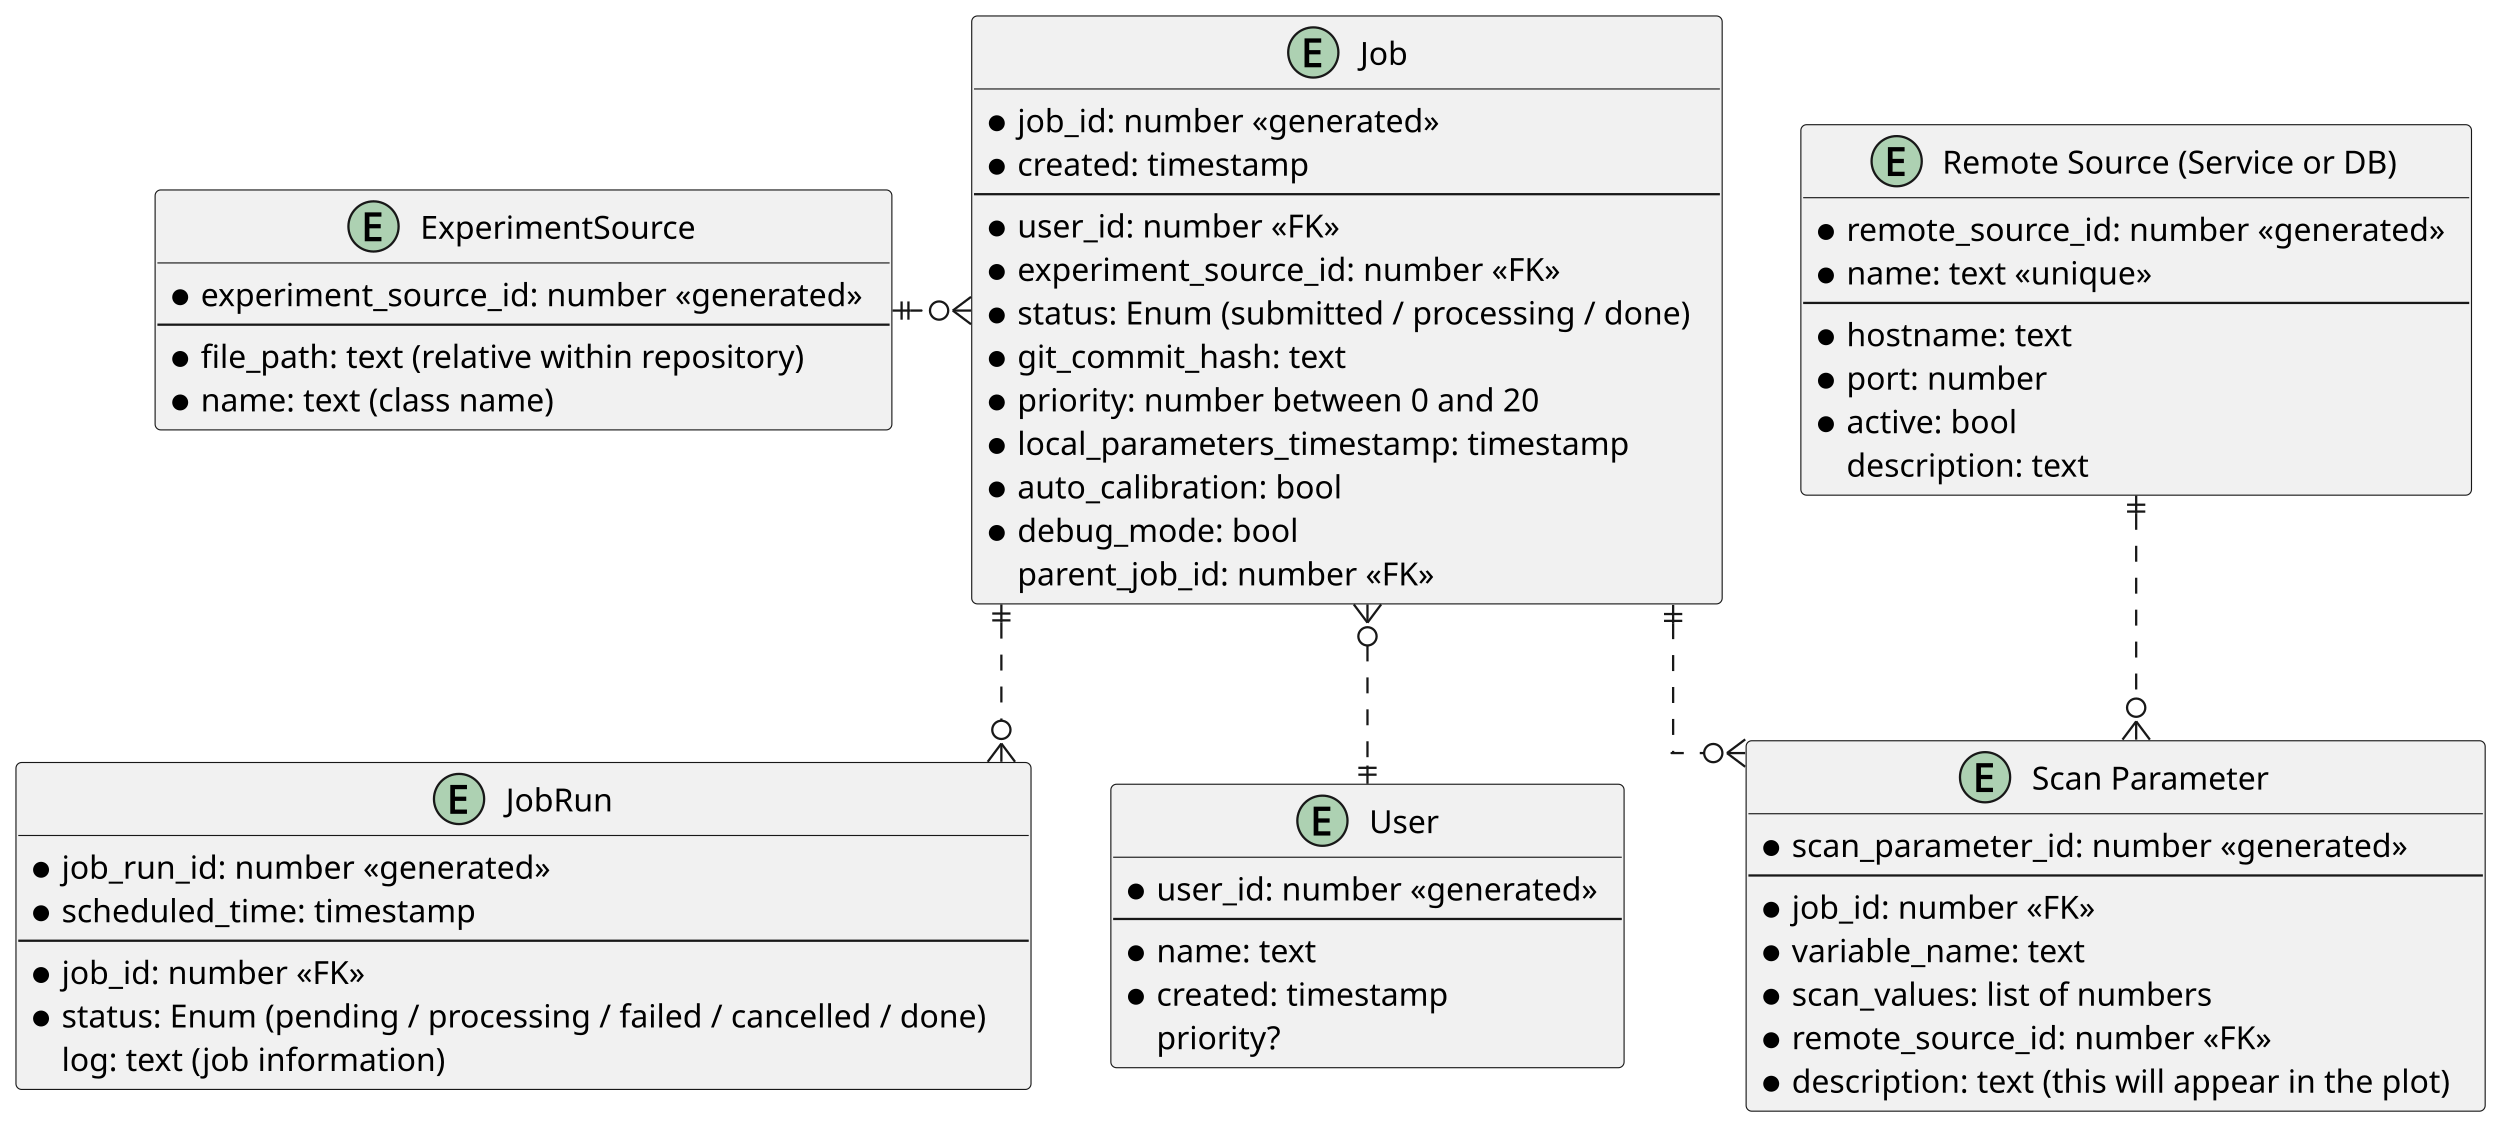
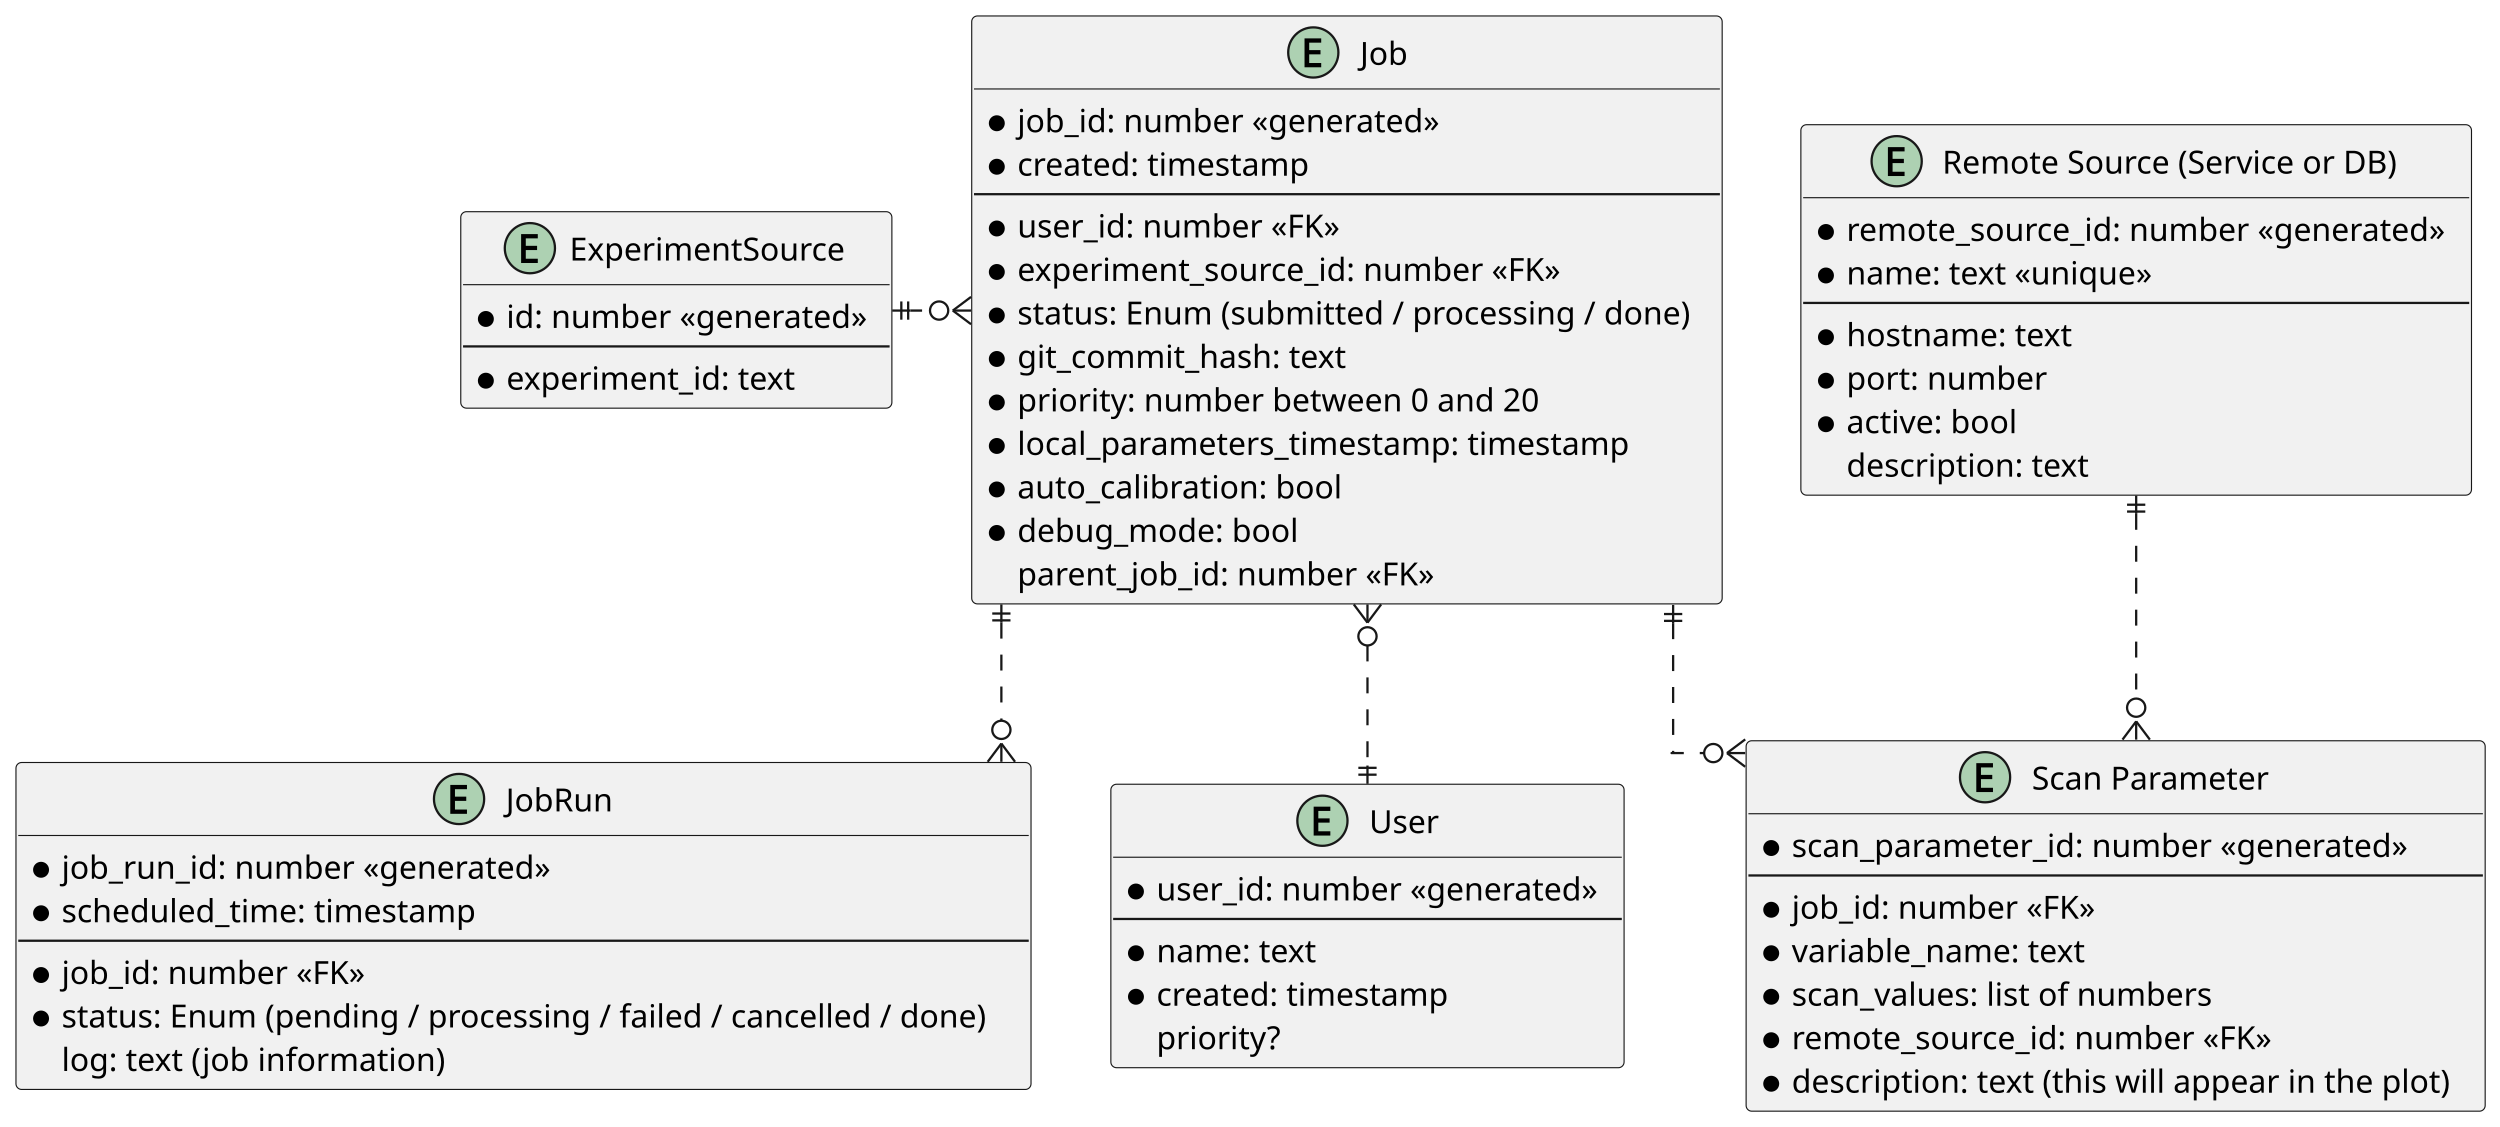
<svg xmlns="http://www.w3.org/2000/svg" contentStyleType="text/css" height="494px" preserveAspectRatio="none" style="width:1096px;height:494px;background:#FFFFFF;" version="1.1" viewBox="0 0 1096 494" width="1096px" zoomAndPan="magnify">
  <defs />
  <g>
    <g id="elem_experiment">
-       <rect codeLine="3" fill="#F1F1F1" height="105.204" id="experiment" rx="2.5" ry="2.5" style="stroke:#181818;stroke-width:0.5;" width="323" x="68" y="83.27" />
-       <ellipse cx="163.75" cy="99.27" fill="#ADD1B2" rx="11" ry="11" style="stroke:#181818;stroke-width:1.0;" />
-       <path d="M167.219,105.77 L159.906,105.77 L159.906,93.098 L167.219,93.098 L167.219,94.973 L161.953,94.973 L161.953,98.239 L166.906,98.239 L166.906,100.098 L161.953,100.098 L161.953,103.895 L167.219,103.895 L167.219,105.77 Z " fill="#000000" />
-       <text fill="#000000" font-family="sans-serif" font-size="14" lengthAdjust="spacing" textLength="123" x="184.25" y="104.702">ExperimentSource</text>
-       <line style="stroke:#181818;stroke-width:0.5;" x1="69" x2="390" y1="115.27" y2="115.27" />
-       <ellipse cx="79" cy="130.304" fill="#000000" rx="3" ry="3" style="stroke:#000000;stroke-width:1.0;" />
-       <text fill="#000000" font-family="sans-serif" font-size="14" lengthAdjust="spacing" textLength="297" x="88" y="134.236">experiment_source_id: number «generated»</text>
-       <line style="stroke:#181818;stroke-width:1.0;" x1="69" x2="390" y1="142.338" y2="142.338" />
-       <ellipse cx="79" cy="157.372" fill="#000000" rx="3" ry="3" style="stroke:#000000;stroke-width:1.0;" />
-       <text fill="#000000" font-family="sans-serif" font-size="14" lengthAdjust="spacing" textLength="271" x="88" y="161.304">file_path: text (relative within repository)</text>
-       <ellipse cx="79" cy="176.44" fill="#000000" rx="3" ry="3" style="stroke:#000000;stroke-width:1.0;" />
-       <text fill="#000000" font-family="sans-serif" font-size="14" lengthAdjust="spacing" textLength="158" x="88" y="180.372">name: text (class name)</text>
+       <rect codeLine="3" fill="#F1F1F1" height="86.136" id="experiment" rx="2.5" ry="2.5" style="stroke:#181818;stroke-width:0.5;" width="189" x="202" y="92.8" />
+       <ellipse cx="232.3" cy="108.8" fill="#ADD1B2" rx="11" ry="11" style="stroke:#181818;stroke-width:1.0;" />
+       <path d="M235.769,115.3 L228.456,115.3 L228.456,102.628 L235.769,102.628 L235.769,104.503 L230.503,104.503 L230.503,107.769 L235.456,107.769 L235.456,109.628 L230.503,109.628 L230.503,113.425 L235.769,113.425 L235.769,115.3 Z " fill="#000000" />
+       <text fill="#000000" font-family="sans-serif" font-size="14" lengthAdjust="spacing" textLength="123" x="249.7" y="114.232">ExperimentSource</text>
+       <line style="stroke:#181818;stroke-width:0.5;" x1="203" x2="390" y1="124.8" y2="124.8" />
+       <ellipse cx="213" cy="139.834" fill="#000000" rx="3" ry="3" style="stroke:#000000;stroke-width:1.0;" />
+       <text fill="#000000" font-family="sans-serif" font-size="14" lengthAdjust="spacing" textLength="163" x="222" y="143.766">id: number «generated»</text>
+       <line style="stroke:#181818;stroke-width:1.0;" x1="203" x2="390" y1="151.868" y2="151.868" />
+       <ellipse cx="213" cy="166.902" fill="#000000" rx="3" ry="3" style="stroke:#000000;stroke-width:1.0;" />
+       <text fill="#000000" font-family="sans-serif" font-size="14" lengthAdjust="spacing" textLength="129" x="222" y="170.834">experiment_id: text</text>
    </g>
    <g id="elem_job">
-       <rect codeLine="10" fill="#F1F1F1" height="257.747" id="job" rx="2.5" ry="2.5" style="stroke:#181818;stroke-width:0.5;" width="329" x="426" y="7" />
+       <rect codeLine="9" fill="#F1F1F1" height="257.747" id="job" rx="2.5" ry="2.5" style="stroke:#181818;stroke-width:0.5;" width="329" x="426" y="7" />
      <ellipse cx="575.75" cy="23" fill="#ADD1B2" rx="11" ry="11" style="stroke:#181818;stroke-width:1.0;" />
      <path d="M579.219,29.5 L571.906,29.5 L571.906,16.828 L579.219,16.828 L579.219,18.703 L573.953,18.703 L573.953,21.969 L578.906,21.969 L578.906,23.828 L573.953,23.828 L573.953,27.625 L579.219,27.625 L579.219,29.5 Z " fill="#000000" />
      <text fill="#000000" font-family="sans-serif" font-size="14" lengthAdjust="spacing" textLength="21" x="596.25" y="28.432">Job</text>
      <line style="stroke:#181818;stroke-width:0.5;" x1="427" x2="754" y1="39" y2="39" />
      <ellipse cx="437" cy="54.034" fill="#000000" rx="3" ry="3" style="stroke:#000000;stroke-width:1.0;" />
      <text fill="#000000" font-family="sans-serif" font-size="14" lengthAdjust="spacing" textLength="190" x="446" y="57.966">job_id: number «generated»</text>
      <ellipse cx="437" cy="73.102" fill="#000000" rx="3" ry="3" style="stroke:#000000;stroke-width:1.0;" />
      <text fill="#000000" font-family="sans-serif" font-size="14" lengthAdjust="spacing" textLength="131" x="446" y="77.034">created: timestamp</text>
      <line style="stroke:#181818;stroke-width:1.0;" x1="427" x2="754" y1="85.136" y2="85.136" />
      <ellipse cx="437" cy="100.17" fill="#000000" rx="3" ry="3" style="stroke:#000000;stroke-width:1.0;" />
      <text fill="#000000" font-family="sans-serif" font-size="14" lengthAdjust="spacing" textLength="145" x="446" y="104.102">user_id: number «FK»</text>
      <ellipse cx="437" cy="119.238" fill="#000000" rx="3" ry="3" style="stroke:#000000;stroke-width:1.0;" />
      <text fill="#000000" font-family="sans-serif" font-size="14" lengthAdjust="spacing" textLength="243" x="446" y="123.17">experiment_source_id: number «FK»</text>
      <ellipse cx="437" cy="138.306" fill="#000000" rx="3" ry="3" style="stroke:#000000;stroke-width:1.0;" />
      <text fill="#000000" font-family="sans-serif" font-size="14" lengthAdjust="spacing" textLength="303" x="446" y="142.238">status: Enum (submitted / processing / done)</text>
      <ellipse cx="437" cy="157.374" fill="#000000" rx="3" ry="3" style="stroke:#000000;stroke-width:1.0;" />
      <text fill="#000000" font-family="sans-serif" font-size="14" lengthAdjust="spacing" textLength="146" x="446" y="161.305">git_commit_hash: text</text>
      <ellipse cx="437" cy="176.441" fill="#000000" rx="3" ry="3" style="stroke:#000000;stroke-width:1.0;" />
      <text fill="#000000" font-family="sans-serif" font-size="14" lengthAdjust="spacing" textLength="235" x="446" y="180.373">priority: number between 0 and 20</text>
      <ellipse cx="437" cy="195.509" fill="#000000" rx="3" ry="3" style="stroke:#000000;stroke-width:1.0;" />
      <text fill="#000000" font-family="sans-serif" font-size="14" lengthAdjust="spacing" textLength="273" x="446" y="199.441">local_parameters_timestamp: timestamp</text>
      <ellipse cx="437" cy="214.577" fill="#000000" rx="3" ry="3" style="stroke:#000000;stroke-width:1.0;" />
      <text fill="#000000" font-family="sans-serif" font-size="14" lengthAdjust="spacing" textLength="145" x="446" y="218.509">auto_calibration: bool</text>
      <ellipse cx="437" cy="233.645" fill="#000000" rx="3" ry="3" style="stroke:#000000;stroke-width:1.0;" />
      <text fill="#000000" font-family="sans-serif" font-size="14" lengthAdjust="spacing" textLength="125" x="446" y="237.577">debug_mode: bool</text>
      <text fill="#000000" font-family="sans-serif" font-size="14" lengthAdjust="spacing" textLength="187" x="446" y="256.645">parent_job_id: number «FK»</text>
    </g>
    <g id="elem_job_run">
-       <rect codeLine="25" fill="#F1F1F1" height="143.34" id="job_run" rx="2.5" ry="2.5" style="stroke:#181818;stroke-width:0.5;" width="445" x="7" y="334.28" />
+       <rect codeLine="24" fill="#F1F1F1" height="143.34" id="job_run" rx="2.5" ry="2.5" style="stroke:#181818;stroke-width:0.5;" width="445" x="7" y="334.28" />
      <ellipse cx="201.25" cy="350.28" fill="#ADD1B2" rx="11" ry="11" style="stroke:#181818;stroke-width:1.0;" />
      <path d="M204.719,356.78 L197.406,356.78 L197.406,344.108 L204.719,344.108 L204.719,345.983 L199.453,345.983 L199.453,349.249 L204.406,349.249 L204.406,351.108 L199.453,351.108 L199.453,354.905 L204.719,354.905 L204.719,356.78 Z " fill="#000000" />
      <text fill="#000000" font-family="sans-serif" font-size="14" lengthAdjust="spacing" textLength="48" x="221.75" y="355.712">JobRun</text>
      <line style="stroke:#181818;stroke-width:0.5;" x1="8" x2="451" y1="366.28" y2="366.28" />
      <ellipse cx="18" cy="381.314" fill="#000000" rx="3" ry="3" style="stroke:#000000;stroke-width:1.0;" />
      <text fill="#000000" font-family="sans-serif" font-size="14" lengthAdjust="spacing" textLength="220" x="27" y="385.246">job_run_id: number «generated»</text>
      <ellipse cx="18" cy="400.382" fill="#000000" rx="3" ry="3" style="stroke:#000000;stroke-width:1.0;" />
      <text fill="#000000" font-family="sans-serif" font-size="14" lengthAdjust="spacing" textLength="186" x="27" y="404.314">scheduled_time: timestamp</text>
      <line style="stroke:#181818;stroke-width:1.0;" x1="8" x2="451" y1="412.416" y2="412.416" />
      <ellipse cx="18" cy="427.45" fill="#000000" rx="3" ry="3" style="stroke:#000000;stroke-width:1.0;" />
      <text fill="#000000" font-family="sans-serif" font-size="14" lengthAdjust="spacing" textLength="136" x="27" y="431.382">job_id: number «FK»</text>
      <ellipse cx="18" cy="446.518" fill="#000000" rx="3" ry="3" style="stroke:#000000;stroke-width:1.0;" />
      <text fill="#000000" font-family="sans-serif" font-size="14" lengthAdjust="spacing" textLength="419" x="27" y="450.45">status: Enum (pending / processing / failed / cancelled / done)</text>
      <text fill="#000000" font-family="sans-serif" font-size="14" lengthAdjust="spacing" textLength="170" x="27" y="469.518">log: text (job information)</text>
    </g>
    <g id="elem_user">
-       <rect codeLine="34" fill="#F1F1F1" height="124.272" id="user" rx="2.5" ry="2.5" style="stroke:#181818;stroke-width:0.5;" width="225" x="487" y="343.81" />
+       <rect codeLine="33" fill="#F1F1F1" height="124.272" id="user" rx="2.5" ry="2.5" style="stroke:#181818;stroke-width:0.5;" width="225" x="487" y="343.81" />
      <ellipse cx="579.75" cy="359.81" fill="#ADD1B2" rx="11" ry="11" style="stroke:#181818;stroke-width:1.0;" />
      <path d="M583.219,366.31 L575.906,366.31 L575.906,353.638 L583.219,353.638 L583.219,355.513 L577.953,355.513 L577.953,358.779 L582.906,358.779 L582.906,360.638 L577.953,360.638 L577.953,364.435 L583.219,364.435 L583.219,366.31 Z " fill="#000000" />
      <text fill="#000000" font-family="sans-serif" font-size="14" lengthAdjust="spacing" textLength="31" x="600.25" y="365.242">User</text>
      <line style="stroke:#181818;stroke-width:0.5;" x1="488" x2="711" y1="375.81" y2="375.81" />
      <ellipse cx="498" cy="390.844" fill="#000000" rx="3" ry="3" style="stroke:#000000;stroke-width:1.0;" />
      <text fill="#000000" font-family="sans-serif" font-size="14" lengthAdjust="spacing" textLength="199" x="507" y="394.776">user_id: number «generated»</text>
      <line style="stroke:#181818;stroke-width:1.0;" x1="488" x2="711" y1="402.878" y2="402.878" />
      <ellipse cx="498" cy="417.912" fill="#000000" rx="3" ry="3" style="stroke:#000000;stroke-width:1.0;" />
      <text fill="#000000" font-family="sans-serif" font-size="14" lengthAdjust="spacing" textLength="71" x="507" y="421.844">name: text</text>
      <ellipse cx="498" cy="436.98" fill="#000000" rx="3" ry="3" style="stroke:#000000;stroke-width:1.0;" />
      <text fill="#000000" font-family="sans-serif" font-size="14" lengthAdjust="spacing" textLength="131" x="507" y="440.912">created: timestamp</text>
      <text fill="#000000" font-family="sans-serif" font-size="14" lengthAdjust="spacing" textLength="55" x="507" y="459.98">priority?</text>
    </g>
    <g id="elem_scan_param">
-       <rect codeLine="42" fill="#F1F1F1" height="162.407" id="scan_param" rx="2.5" ry="2.5" style="stroke:#181818;stroke-width:0.5;" width="324" x="765.5" y="324.74" />
+       <rect codeLine="41" fill="#F1F1F1" height="162.407" id="scan_param" rx="2.5" ry="2.5" style="stroke:#181818;stroke-width:0.5;" width="324" x="765.5" y="324.74" />
      <ellipse cx="870.25" cy="340.74" fill="#ADD1B2" rx="11" ry="11" style="stroke:#181818;stroke-width:1.0;" />
      <path d="M873.719,347.24 L866.406,347.24 L866.406,334.568 L873.719,334.568 L873.719,336.443 L868.453,336.443 L868.453,339.709 L873.406,339.709 L873.406,341.568 L868.453,341.568 L868.453,345.365 L873.719,345.365 L873.719,347.24 Z " fill="#000000" />
      <text fill="#000000" font-family="sans-serif" font-size="14" lengthAdjust="spacing" textLength="106" x="890.75" y="346.172">Scan Parameter</text>
      <line style="stroke:#181818;stroke-width:0.5;" x1="766.5" x2="1088.5" y1="356.74" y2="356.74" />
      <ellipse cx="776.5" cy="371.774" fill="#000000" rx="3" ry="3" style="stroke:#000000;stroke-width:1.0;" />
      <text fill="#000000" font-family="sans-serif" font-size="14" lengthAdjust="spacing" textLength="277" x="785.5" y="375.706">scan_parameter_id: number «generated»</text>
      <line style="stroke:#181818;stroke-width:1.0;" x1="766.5" x2="1088.5" y1="383.808" y2="383.808" />
      <ellipse cx="776.5" cy="398.842" fill="#000000" rx="3" ry="3" style="stroke:#000000;stroke-width:1.0;" />
      <text fill="#000000" font-family="sans-serif" font-size="14" lengthAdjust="spacing" textLength="136" x="785.5" y="402.774">job_id: number «FK»</text>
      <ellipse cx="776.5" cy="417.91" fill="#000000" rx="3" ry="3" style="stroke:#000000;stroke-width:1.0;" />
      <text fill="#000000" font-family="sans-serif" font-size="14" lengthAdjust="spacing" textLength="131" x="785.5" y="421.842">variable_name: text</text>
      <ellipse cx="776.5" cy="436.978" fill="#000000" rx="3" ry="3" style="stroke:#000000;stroke-width:1.0;" />
      <text fill="#000000" font-family="sans-serif" font-size="14" lengthAdjust="spacing" textLength="190" x="785.5" y="440.91">scan_values: list of numbers</text>
      <ellipse cx="776.5" cy="456.046" fill="#000000" rx="3" ry="3" style="stroke:#000000;stroke-width:1.0;" />
      <text fill="#000000" font-family="sans-serif" font-size="14" lengthAdjust="spacing" textLength="214" x="785.5" y="459.978">remote_source_id: number «FK»</text>
      <ellipse cx="776.5" cy="475.113" fill="#000000" rx="3" ry="3" style="stroke:#000000;stroke-width:1.0;" />
      <text fill="#000000" font-family="sans-serif" font-size="14" lengthAdjust="spacing" textLength="298" x="785.5" y="479.046">description: text (this will appear in the plot)</text>
    </g>
    <g id="elem_remote">
-       <rect codeLine="52" fill="#F1F1F1" height="162.407" id="remote" rx="2.5" ry="2.5" style="stroke:#181818;stroke-width:0.5;" width="294" x="789.5" y="54.67" />
+       <rect codeLine="51" fill="#F1F1F1" height="162.407" id="remote" rx="2.5" ry="2.5" style="stroke:#181818;stroke-width:0.5;" width="294" x="789.5" y="54.67" />
      <ellipse cx="831.5" cy="70.67" fill="#ADD1B2" rx="11" ry="11" style="stroke:#181818;stroke-width:1.0;" />
      <path d="M834.969,77.17 L827.656,77.17 L827.656,64.498 L834.969,64.498 L834.969,66.373 L829.703,66.373 L829.703,69.639 L834.656,69.639 L834.656,71.498 L829.703,71.498 L829.703,75.295 L834.969,75.295 L834.969,77.17 Z " fill="#000000" />
      <text fill="#000000" font-family="sans-serif" font-size="14" lengthAdjust="spacing" textLength="202" x="851.5" y="76.102">Remote Source (Service or DB)</text>
      <line style="stroke:#181818;stroke-width:0.5;" x1="790.5" x2="1082.5" y1="86.67" y2="86.67" />
      <ellipse cx="800.5" cy="101.704" fill="#000000" rx="3" ry="3" style="stroke:#000000;stroke-width:1.0;" />
      <text fill="#000000" font-family="sans-serif" font-size="14" lengthAdjust="spacing" textLength="268" x="809.5" y="105.636">remote_source_id: number «generated»</text>
      <ellipse cx="800.5" cy="120.772" fill="#000000" rx="3" ry="3" style="stroke:#000000;stroke-width:1.0;" />
      <text fill="#000000" font-family="sans-serif" font-size="14" lengthAdjust="spacing" textLength="141" x="809.5" y="124.704">name: text  «unique»</text>
      <line style="stroke:#181818;stroke-width:1.0;" x1="790.5" x2="1082.5" y1="132.806" y2="132.806" />
      <ellipse cx="800.5" cy="147.84" fill="#000000" rx="3" ry="3" style="stroke:#000000;stroke-width:1.0;" />
      <text fill="#000000" font-family="sans-serif" font-size="14" lengthAdjust="spacing" textLength="100" x="809.5" y="151.772">hostname: text</text>
      <ellipse cx="800.5" cy="166.908" fill="#000000" rx="3" ry="3" style="stroke:#000000;stroke-width:1.0;" />
      <text fill="#000000" font-family="sans-serif" font-size="14" lengthAdjust="spacing" textLength="90" x="809.5" y="170.84">port: number</text>
      <ellipse cx="800.5" cy="185.976" fill="#000000" rx="3" ry="3" style="stroke:#000000;stroke-width:1.0;" />
      <text fill="#000000" font-family="sans-serif" font-size="14" lengthAdjust="spacing" textLength="76" x="809.5" y="189.908">active: bool</text>
      <text fill="#000000" font-family="sans-serif" font-size="14" lengthAdjust="spacing" textLength="109" x="809.5" y="208.976">description: text</text>
    </g>
    <g id="link_job_user">
-       <path codeLine="63" d="M599.5,282.97 C599.5,310.37 599.5,312.09 599.5,335.62 " fill="none" id="job-user" style="stroke:#181818;stroke-width:1.0;stroke-dasharray:7.0,7.0;" />
+       <path codeLine="62" d="M599.5,282.97 C599.5,310.37 599.5,312.09 599.5,335.62 " fill="none" id="job-user" style="stroke:#181818;stroke-width:1.0;stroke-dasharray:7.0,7.0;" />
      <line style="stroke:#181818;stroke-width:1.0;" x1="599.5" x2="593.5" y1="272.97" y2="264.97" />
      <line style="stroke:#181818;stroke-width:1.0;" x1="599.5" x2="605.5" y1="272.97" y2="264.97" />
      <line style="stroke:#181818;stroke-width:1.0;" x1="599.5" x2="599.5" y1="272.97" y2="264.97" />
      <ellipse cx="599.5" cy="278.97" fill="none" rx="4" ry="4" style="stroke:#181818;stroke-width:1.0;" />
      <line style="stroke:#181818;stroke-width:1.0;" x1="603.5" x2="595.5" y1="339.62" y2="339.62" />
      <line style="stroke:#181818;stroke-width:1.0;" x1="603.5" x2="595.5" y1="336.62" y2="336.62" />
      <line style="stroke:#181818;stroke-width:1.0;" x1="599.5" x2="599.5" y1="335.62" y2="343.62" />
    </g>
    <g id="link_job_scan_param">
-       <path codeLine="64" d="M733.5,273.19 C733.5,308.95 733.5,330.15 733.5,330.15 C733.5,330.15 728.2,330.15 747.1,330.15 " fill="none" id="job-scan_param" style="stroke:#181818;stroke-width:1.0;stroke-dasharray:7.0,7.0;" />
+       <path codeLine="63" d="M733.5,273.19 C733.5,308.95 733.5,330.15 733.5,330.15 C733.5,330.15 728.2,330.15 747.1,330.15 " fill="none" id="job-scan_param" style="stroke:#181818;stroke-width:1.0;stroke-dasharray:7.0,7.0;" />
      <line style="stroke:#181818;stroke-width:1.0;" x1="729.5" x2="737.5" y1="269.19" y2="269.19" />
      <line style="stroke:#181818;stroke-width:1.0;" x1="729.5" x2="737.5" y1="272.19" y2="272.19" />
      <line style="stroke:#181818;stroke-width:1.0;" x1="733.5" x2="733.5" y1="273.19" y2="265.19" />
      <line style="stroke:#181818;stroke-width:1.0;" x1="757.1" x2="765.1" y1="330.15" y2="324.15" />
      <line style="stroke:#181818;stroke-width:1.0;" x1="757.1" x2="765.1" y1="330.15" y2="336.15" />
      <line style="stroke:#181818;stroke-width:1.0;" x1="757.1" x2="765.1" y1="330.15" y2="330.15" />
      <ellipse cx="751.1" cy="330.15" fill="none" rx="4" ry="4" style="stroke:#181818;stroke-width:1.0;" />
    </g>
    <g id="link_experiment_job">
-       <path codeLine="65" d="M399.26,136.15 C410.7,136.15 396.24,136.15 407.7,136.15 " fill="none" id="experiment-job" style="stroke:#181818;stroke-width:1.0;stroke-dasharray:7.0,7.0;" />
-       <line style="stroke:#181818;stroke-width:1.0;" x1="395.26" x2="395.26" y1="140.15" y2="132.15" />
-       <line style="stroke:#181818;stroke-width:1.0;" x1="398.26" x2="398.26" y1="140.15" y2="132.15" />
-       <line style="stroke:#181818;stroke-width:1.0;" x1="399.26" x2="391.26" y1="136.15" y2="136.15" />
-       <line style="stroke:#181818;stroke-width:1.0;" x1="417.7" x2="425.7" y1="136.15" y2="130.15" />
-       <line style="stroke:#181818;stroke-width:1.0;" x1="417.7" x2="425.7" y1="136.15" y2="142.15" />
-       <line style="stroke:#181818;stroke-width:1.0;" x1="417.7" x2="425.7" y1="136.15" y2="136.15" />
-       <ellipse cx="411.7" cy="136.15" fill="none" rx="4" ry="4" style="stroke:#181818;stroke-width:1.0;" />
+       <path codeLine="64" d="M399.14,136.15 C410.3,136.15 395.93,136.15 407.71,136.15 " fill="none" id="experiment-job" style="stroke:#181818;stroke-width:1.0;stroke-dasharray:7.0,7.0;" />
+       <line style="stroke:#181818;stroke-width:1.0;" x1="395.14" x2="395.14" y1="140.15" y2="132.15" />
+       <line style="stroke:#181818;stroke-width:1.0;" x1="398.14" x2="398.14" y1="140.15" y2="132.15" />
+       <line style="stroke:#181818;stroke-width:1.0;" x1="399.14" x2="391.14" y1="136.15" y2="136.15" />
+       <line style="stroke:#181818;stroke-width:1.0;" x1="417.71" x2="425.71" y1="136.15" y2="130.15" />
+       <line style="stroke:#181818;stroke-width:1.0;" x1="417.71" x2="425.71" y1="136.15" y2="142.15" />
+       <line style="stroke:#181818;stroke-width:1.0;" x1="417.71" x2="425.71" y1="136.15" y2="136.15" />
+       <ellipse cx="411.71" cy="136.15" fill="none" rx="4" ry="4" style="stroke:#181818;stroke-width:1.0;" />
    </g>
    <g id="link_job_job_run">
-       <path codeLine="66" d="M439,272.97 C439,296.71 439,294.69 439,315.97 " fill="none" id="job-job_run" style="stroke:#181818;stroke-width:1.0;stroke-dasharray:7.0,7.0;" />
+       <path codeLine="65" d="M439,272.97 C439,296.71 439,294.69 439,315.97 " fill="none" id="job-job_run" style="stroke:#181818;stroke-width:1.0;stroke-dasharray:7.0,7.0;" />
      <line style="stroke:#181818;stroke-width:1.0;" x1="435" x2="443" y1="268.97" y2="268.97" />
      <line style="stroke:#181818;stroke-width:1.0;" x1="435" x2="443" y1="271.97" y2="271.97" />
      <line style="stroke:#181818;stroke-width:1.0;" x1="439" x2="439" y1="272.97" y2="264.97" />
      <line style="stroke:#181818;stroke-width:1.0;" x1="439" x2="445" y1="325.97" y2="333.97" />
      <line style="stroke:#181818;stroke-width:1.0;" x1="439" x2="433" y1="325.97" y2="333.97" />
      <line style="stroke:#181818;stroke-width:1.0;" x1="439" x2="439" y1="325.97" y2="333.97" />
      <ellipse cx="439" cy="319.97" fill="none" rx="4" ry="4" style="stroke:#181818;stroke-width:1.0;" />
    </g>
    <g id="link_remote_scan_param">
-       <path codeLine="67" d="M936.5,225.27 C936.5,259.13 936.5,272.36 936.5,306.25 " fill="none" id="remote-scan_param" style="stroke:#181818;stroke-width:1.0;stroke-dasharray:7.0,7.0;" />
+       <path codeLine="66" d="M936.5,225.27 C936.5,259.13 936.5,272.36 936.5,306.25 " fill="none" id="remote-scan_param" style="stroke:#181818;stroke-width:1.0;stroke-dasharray:7.0,7.0;" />
      <line style="stroke:#181818;stroke-width:1.0;" x1="932.5" x2="940.5" y1="221.27" y2="221.27" />
      <line style="stroke:#181818;stroke-width:1.0;" x1="932.5" x2="940.5" y1="224.27" y2="224.27" />
      <line style="stroke:#181818;stroke-width:1.0;" x1="936.5" x2="936.5" y1="225.27" y2="217.27" />
      <line style="stroke:#181818;stroke-width:1.0;" x1="936.5" x2="942.5" y1="316.25" y2="324.25" />
      <line style="stroke:#181818;stroke-width:1.0;" x1="936.5" x2="930.5" y1="316.25" y2="324.25" />
      <line style="stroke:#181818;stroke-width:1.0;" x1="936.5" x2="936.5" y1="316.25" y2="324.25" />
      <ellipse cx="936.5" cy="310.25" fill="none" rx="4" ry="4" style="stroke:#181818;stroke-width:1.0;" />
    </g>
  </g>
</svg>
